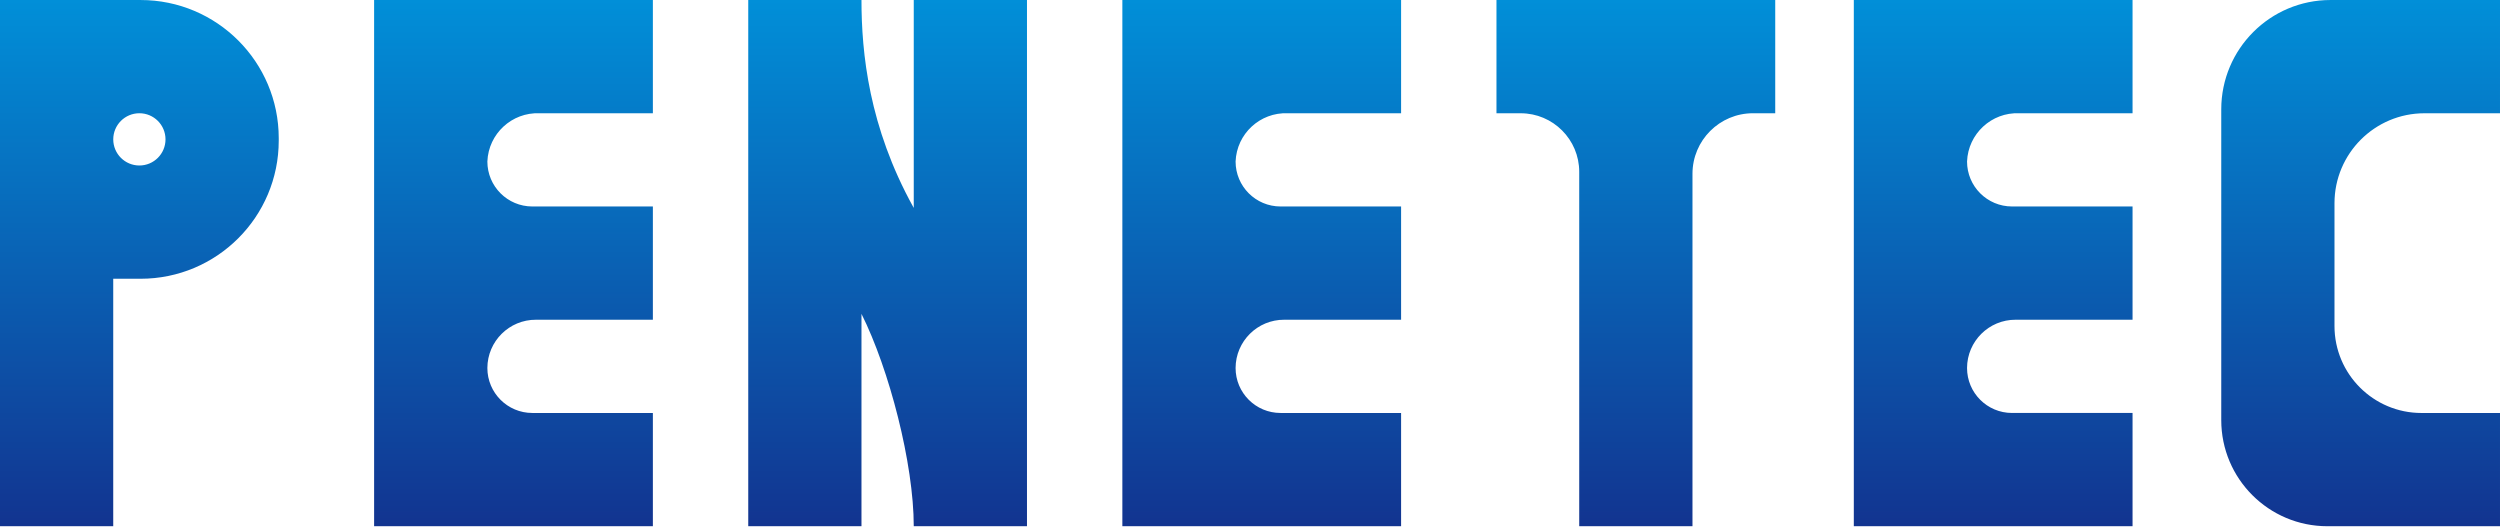
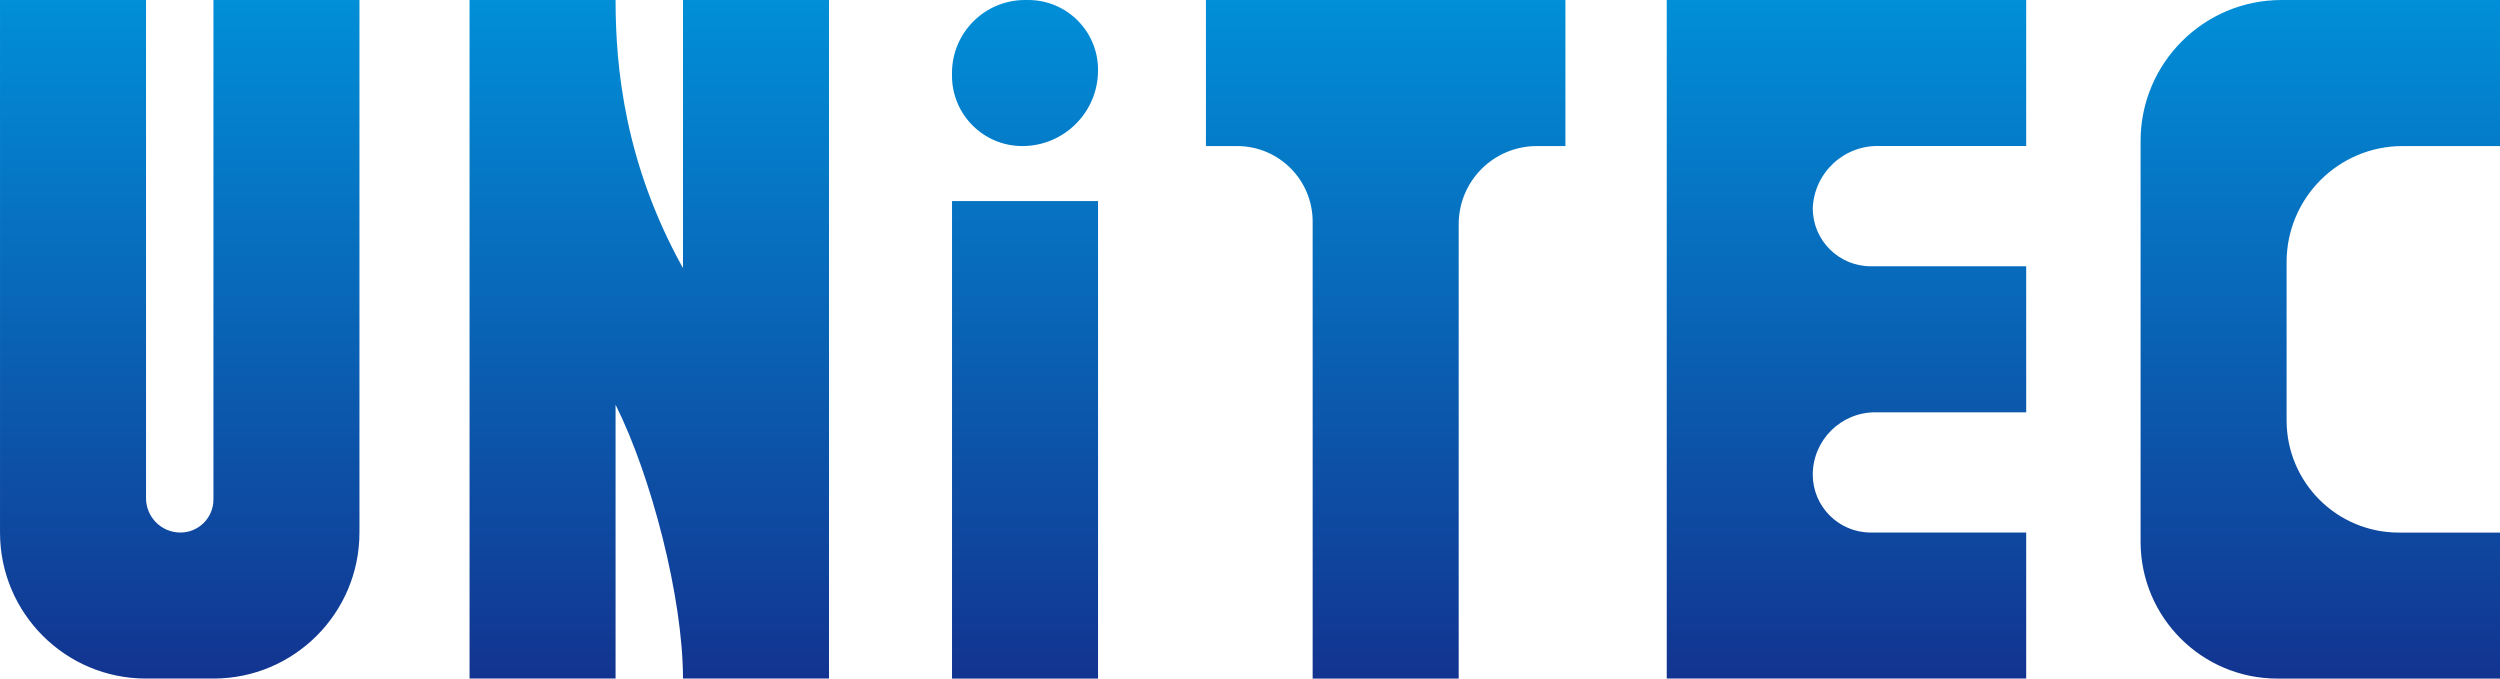
- <svg xmlns="http://www.w3.org/2000/svg" xmlns:xlink="http://www.w3.org/1999/xlink" width="660.248" height="138.969" viewBox="0 0 174.691 36.769" version="1.1" id="svg1">
+ <svg xmlns="http://www.w3.org/2000/svg" xmlns:xlink="http://www.w3.org/1999/xlink" width="512" height="138.967" viewBox="0 0 135.467 36.768" version="1.1" id="svg1">
  <defs id="defs1">
    <linearGradient id="linearGradient18">
      <stop style="stop-color:#2e00bd;stop-opacity:0;" offset="0" id="stop18" />
      <stop style="stop-color:#19076b;stop-opacity:0.829;" offset="1" id="stop17" />
    </linearGradient>
    <clipPath clipPathUnits="userSpaceOnUse" id="clipPath29">
      <path id="path29" style="mix-blend-mode:multiply;fill:url(#linearGradient29);fill-opacity:1;fill-rule:nonzero;stroke:#000000;stroke-width:0;stroke-linejoin:miter;stroke-dasharray:none" d="m 14.817,50.637 v 55.033 a 6.879,6.879 45 0 0 6.879,6.879 H 113.771 A 6.879,6.879 135 0 0 120.65,105.671 V 50.637 a 6.879,6.879 45 0 0 -6.879,-6.879 l -92.075,0 a 6.879,6.879 135 0 0 -6.879,6.879 z" />
    </clipPath>
    <linearGradient xlink:href="#linearGradient18" id="linearGradient29" gradientUnits="userSpaceOnUse" x1="80.963" y1="43.758" x2="54.504" y2="128.962" />
    <linearGradient xlink:href="#linearGradient33" id="linearGradient34" x1="68.789" y1="197.592" x2="68.789" y2="176.908" gradientUnits="userSpaceOnUse" />
    <linearGradient id="linearGradient33">
      <stop style="stop-color:#123490;stop-opacity:1;" offset="0" id="stop33" />
      <stop style="stop-color:#018fd8;stop-opacity:1;" offset="1" id="stop34" />
    </linearGradient>
  </defs>
-   <g id="layer3" transform="translate(39.22396)">
-     <g id="g13" transform="matrix(1.77761,0,0,1.77761,-56.93621,-314.4729)" style="display:inline" />
-     <path id="rect3" style="display:inline;fill:url(#linearGradient34);fill-opacity:1;stroke:#260060;stroke-width:0" d="m 43.828,176.908 -4.451,2.9e-4 v 20.684 h 4.451 v -8.347 c 1.09,2.175 2.055,5.889 2.055,8.347 h 4.451 v -20.684 h -4.451 v 8.172 l -0.024,-0.043 c -1.738,-3.147 -2.031,-6.037 -2.031,-8.13 z m 24.961,0 v 4.452 h 0.951 c 1.271,2e-5 2.302,1.031 2.302,2.302 v 13.931 H 76.494 V 183.74 c 5.6e-5,-1.315 1.066,-2.381 2.381,-2.381 h 0.872 v -4.452 z m 14.047,0 v 20.684 h 10.957 v -4.451 h -4.738 c -0.976,1.2e-4 -1.768,-0.791 -1.768,-1.768 0.004,-1.052 0.86,-1.901 1.912,-1.897 h 4.594 v -4.452 h -4.738 c -0.976,1.2e-4 -1.768,-0.791 -1.768,-1.768 0.043,-1.09 0.961,-1.94 2.052,-1.897 h 4.454 v -4.452 z m 18.741,0 c -2.373,5e-5 -4.297,1.924 -4.297,4.298 v 12.216 c 7.9e-5,2.304 1.868,4.171 4.171,4.171 h 6.786 v -4.451 h -3.086 c -1.889,1e-5 -3.42,-1.531 -3.42,-3.42 v -4.825 c 4e-5,-1.953 1.584,-3.537 3.537,-3.537 h 2.969 v -4.452 z m -91.613,2.9e-4 v 20.684 h 4.451 v -9.727 h 1.074 a 5.432,5.432 0 0 0 5.432,-5.432 v -0.093 a 5.432,5.432 0 0 0 -5.432,-5.432 z m 14.706,0 v 20.684 H 35.628 v -4.451 h -4.738 c -0.976,1.2e-4 -1.768,-0.791 -1.768,-1.768 0.004,-1.052 0.86,-1.901 1.912,-1.897 h 4.594 v -4.452 h -4.738 c -0.976,1.2e-4 -1.768,-0.791 -1.768,-1.768 0.043,-1.09 0.961,-1.94 2.052,-1.897 h 4.454 v -4.452 z m 29.413,0 v 20.684 H 65.04 v -4.451 h -4.738 c -0.976,1.2e-4 -1.768,-0.791 -1.768,-1.768 0.004,-1.052 0.86,-1.901 1.912,-1.897 h 4.594 v -4.452 h -4.738 c -0.976,1.2e-4 -1.768,-0.791 -1.768,-1.768 0.043,-1.09 0.961,-1.94 2.052,-1.897 h 4.454 v -4.452 z m -38.64,4.451 a 1.027,1.027 0 0 1 1.027,1.027 1.027,1.027 0 0 1 -1.027,1.027 1.027,1.027 0 0 1 -1.027,-1.027 1.027,1.027 0 0 1 1.027,-1.027 z" transform="matrix(1.77761,0,0,1.77761,-56.93621,-314.4729)" />
+   <g id="layer3">
+     <g id="g13" transform="matrix(1.77761,0,0,1.77761,-56.93621,-314.4729)" style="display:inline">
+       <path id="rect3" style="fill:url(#linearGradient34);fill-opacity:1;stroke:#260060;stroke-width:0" d="m 32.03,176.908 v 16.233 a 4.451,4.451 0 0 0 4.451,4.451 h 2.055 a 4.451,4.451 0 0 0 4.451,-4.451 v -16.233 h -4.451 v 15.226 a 1.007,1.007 0 0 1 -1.007,1.007 1.048,1.048 0 0 1 -1.048,-1.048 v -15.185 z m 14.313,0 v 20.684 h 4.451 v -8.347 c 1.09,2.175 2.055,5.889 2.055,8.347 h 4.451 v -20.684 h -4.451 v 8.172 l -0.024,-0.043 c -1.738,-3.147 -2.031,-6.037 -2.031,-8.13 z m 16.932,0 a 2.226,2.226 0 0 0 -2.226,2.226 v 0.082 a 2.144,2.144 0 0 0 2.144,2.144 2.308,2.308 0 0 0 2.308,-2.308 v -0.017 a 2.126,2.126 0 0 0 -2.127,-2.127 z m 5.515,0 v 4.452 h 0.951 a 2.302,2.302 0 0 1 2.302,2.302 v 13.931 h 4.452 v -13.852 a 2.381,2.381 0 0 1 2.381,-2.381 h 0.872 v -4.452 z m 14.047,0 v 20.684 h 10.957 v -4.451 h -4.738 a 1.768,1.768 0 0 1 -1.768,-1.768 1.904,1.904 0 0 1 1.912,-1.897 h 4.594 v -4.452 h -4.738 a 1.768,1.768 0 0 1 -1.768,-1.768 1.976,1.976 0 0 1 2.052,-1.897 h 4.454 v -4.452 z m 18.741,0 a 4.297,4.297 0 0 0 -4.297,4.298 v 12.216 a 4.171,4.171 0 0 0 4.171,4.171 h 6.786 v -4.451 h -3.086 a 3.42,3.42 0 0 1 -3.42,-3.42 v -4.825 a 3.537,3.537 0 0 1 3.537,-3.537 h 2.969 v -4.452 z m -40.528,6.128 v 14.557 h 4.451 v -14.557 z" />
+     </g>
  </g>
</svg>
